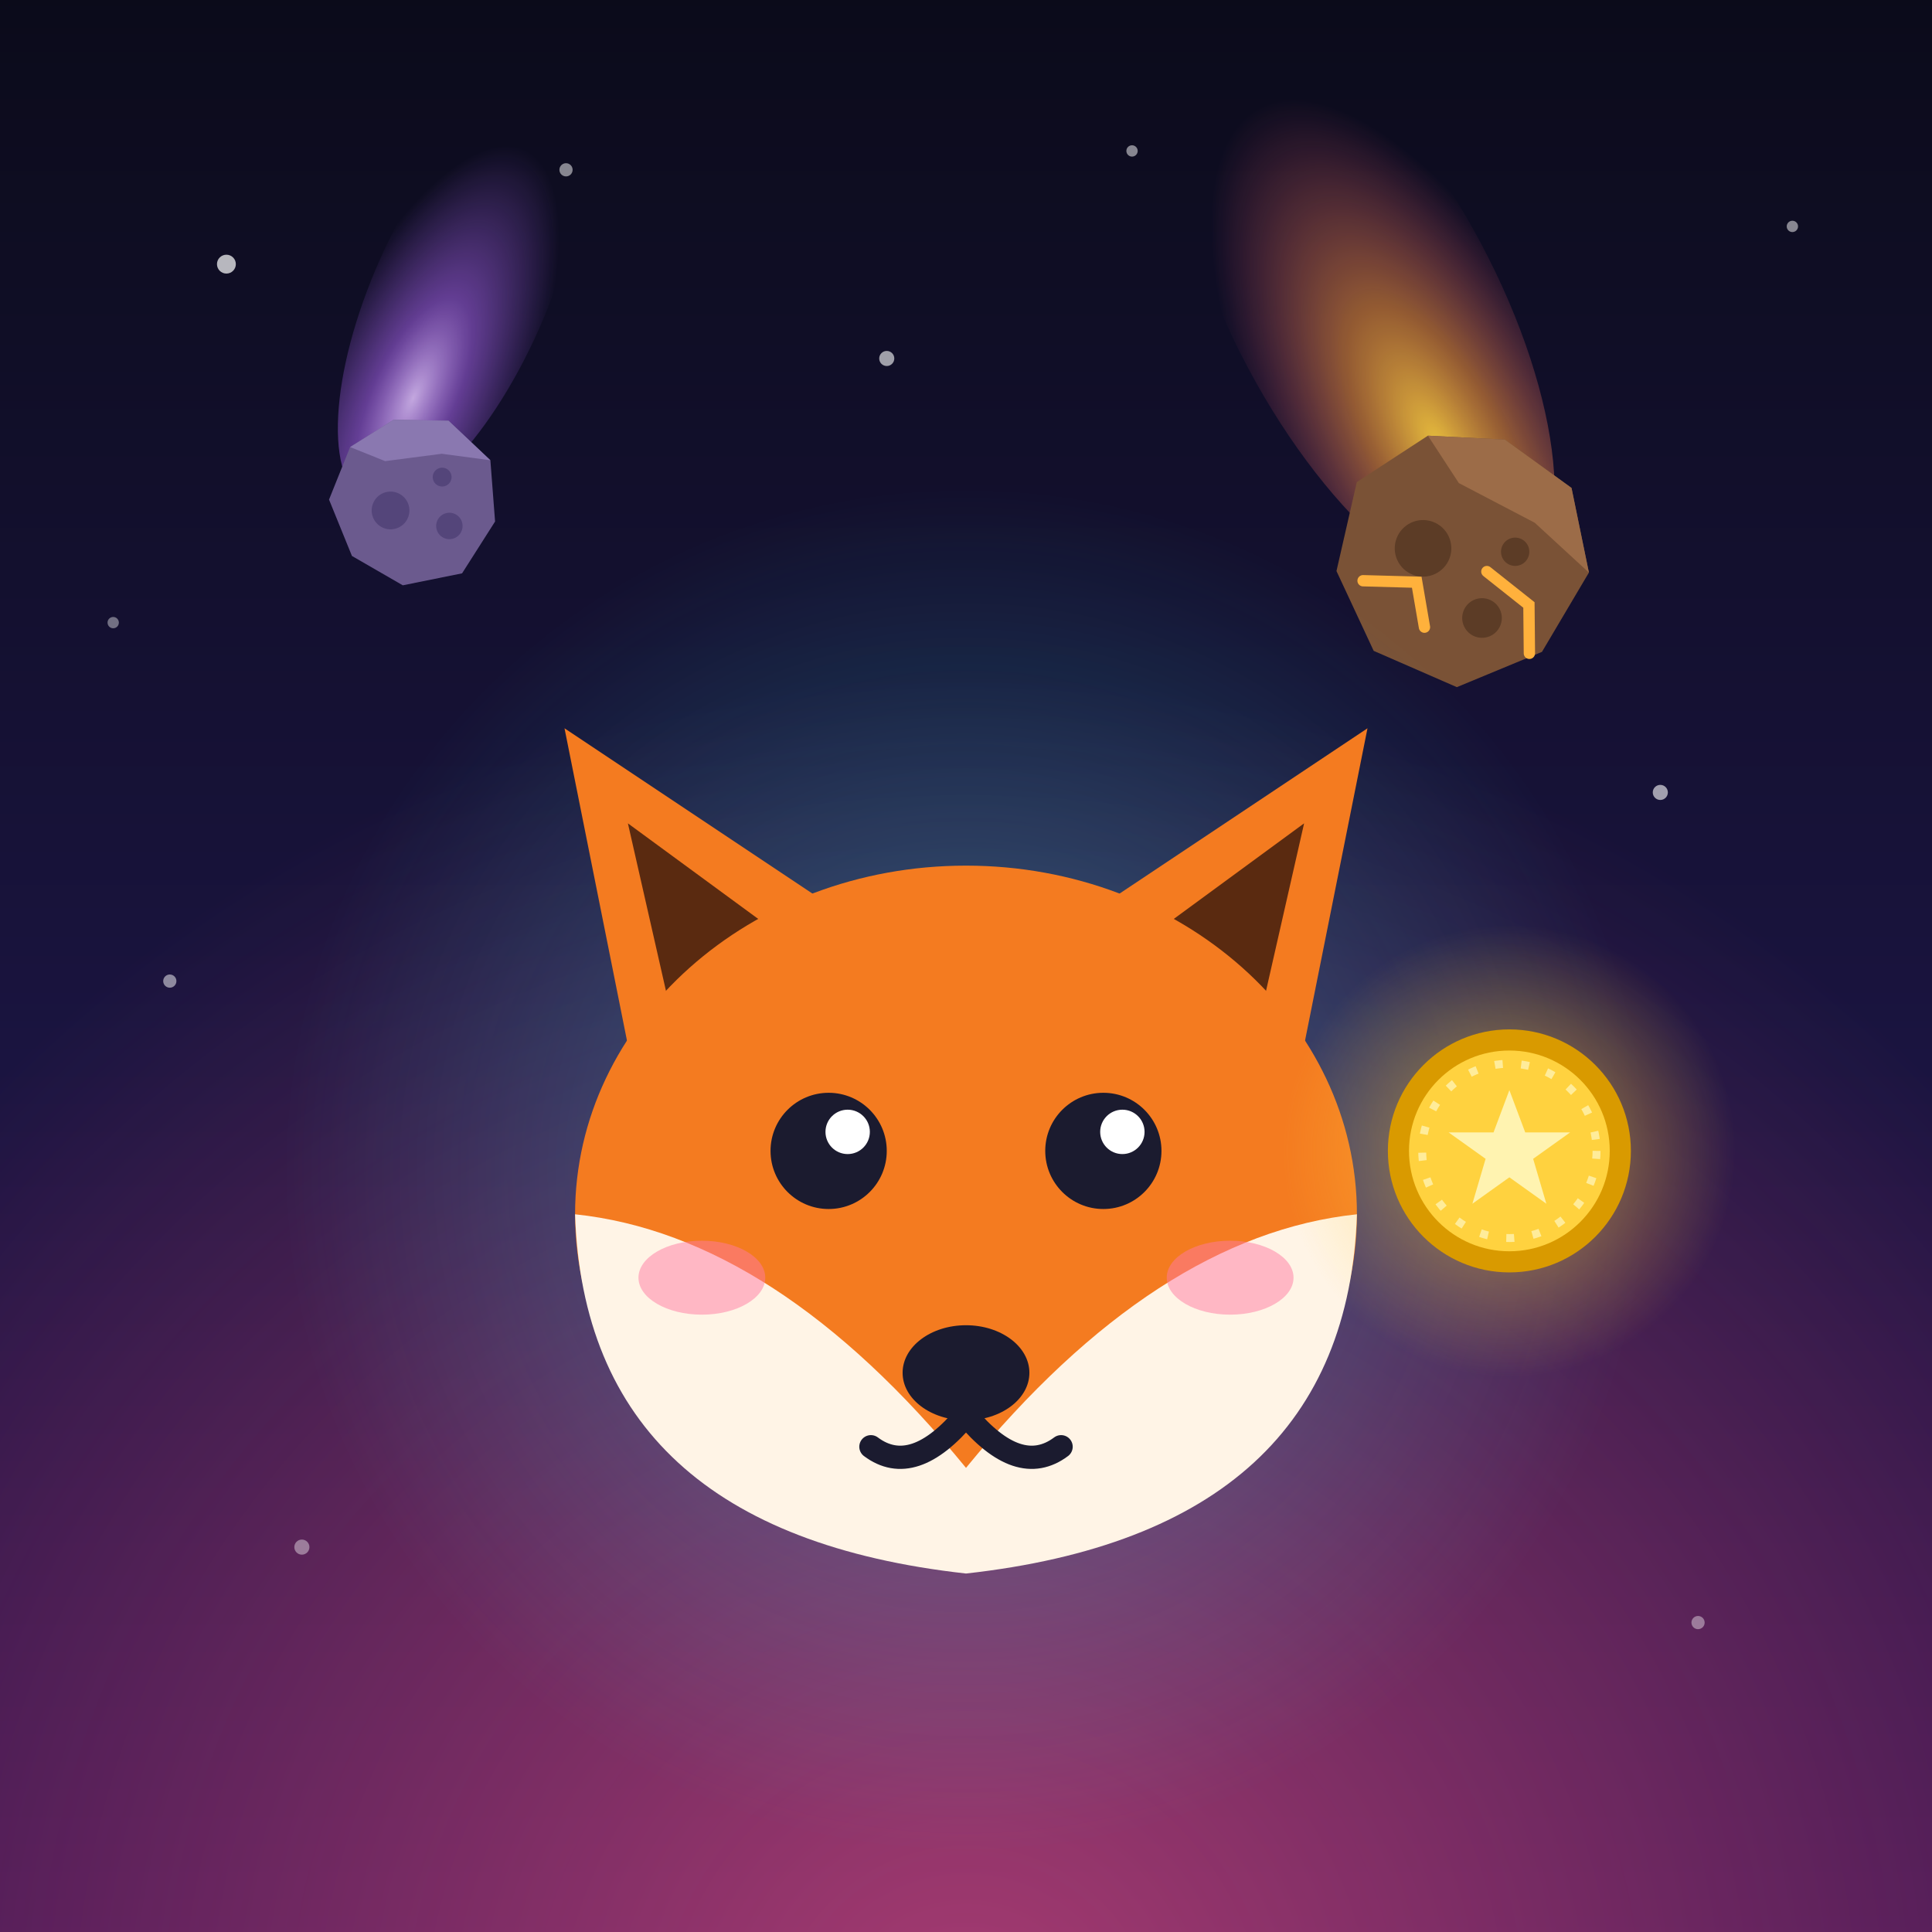
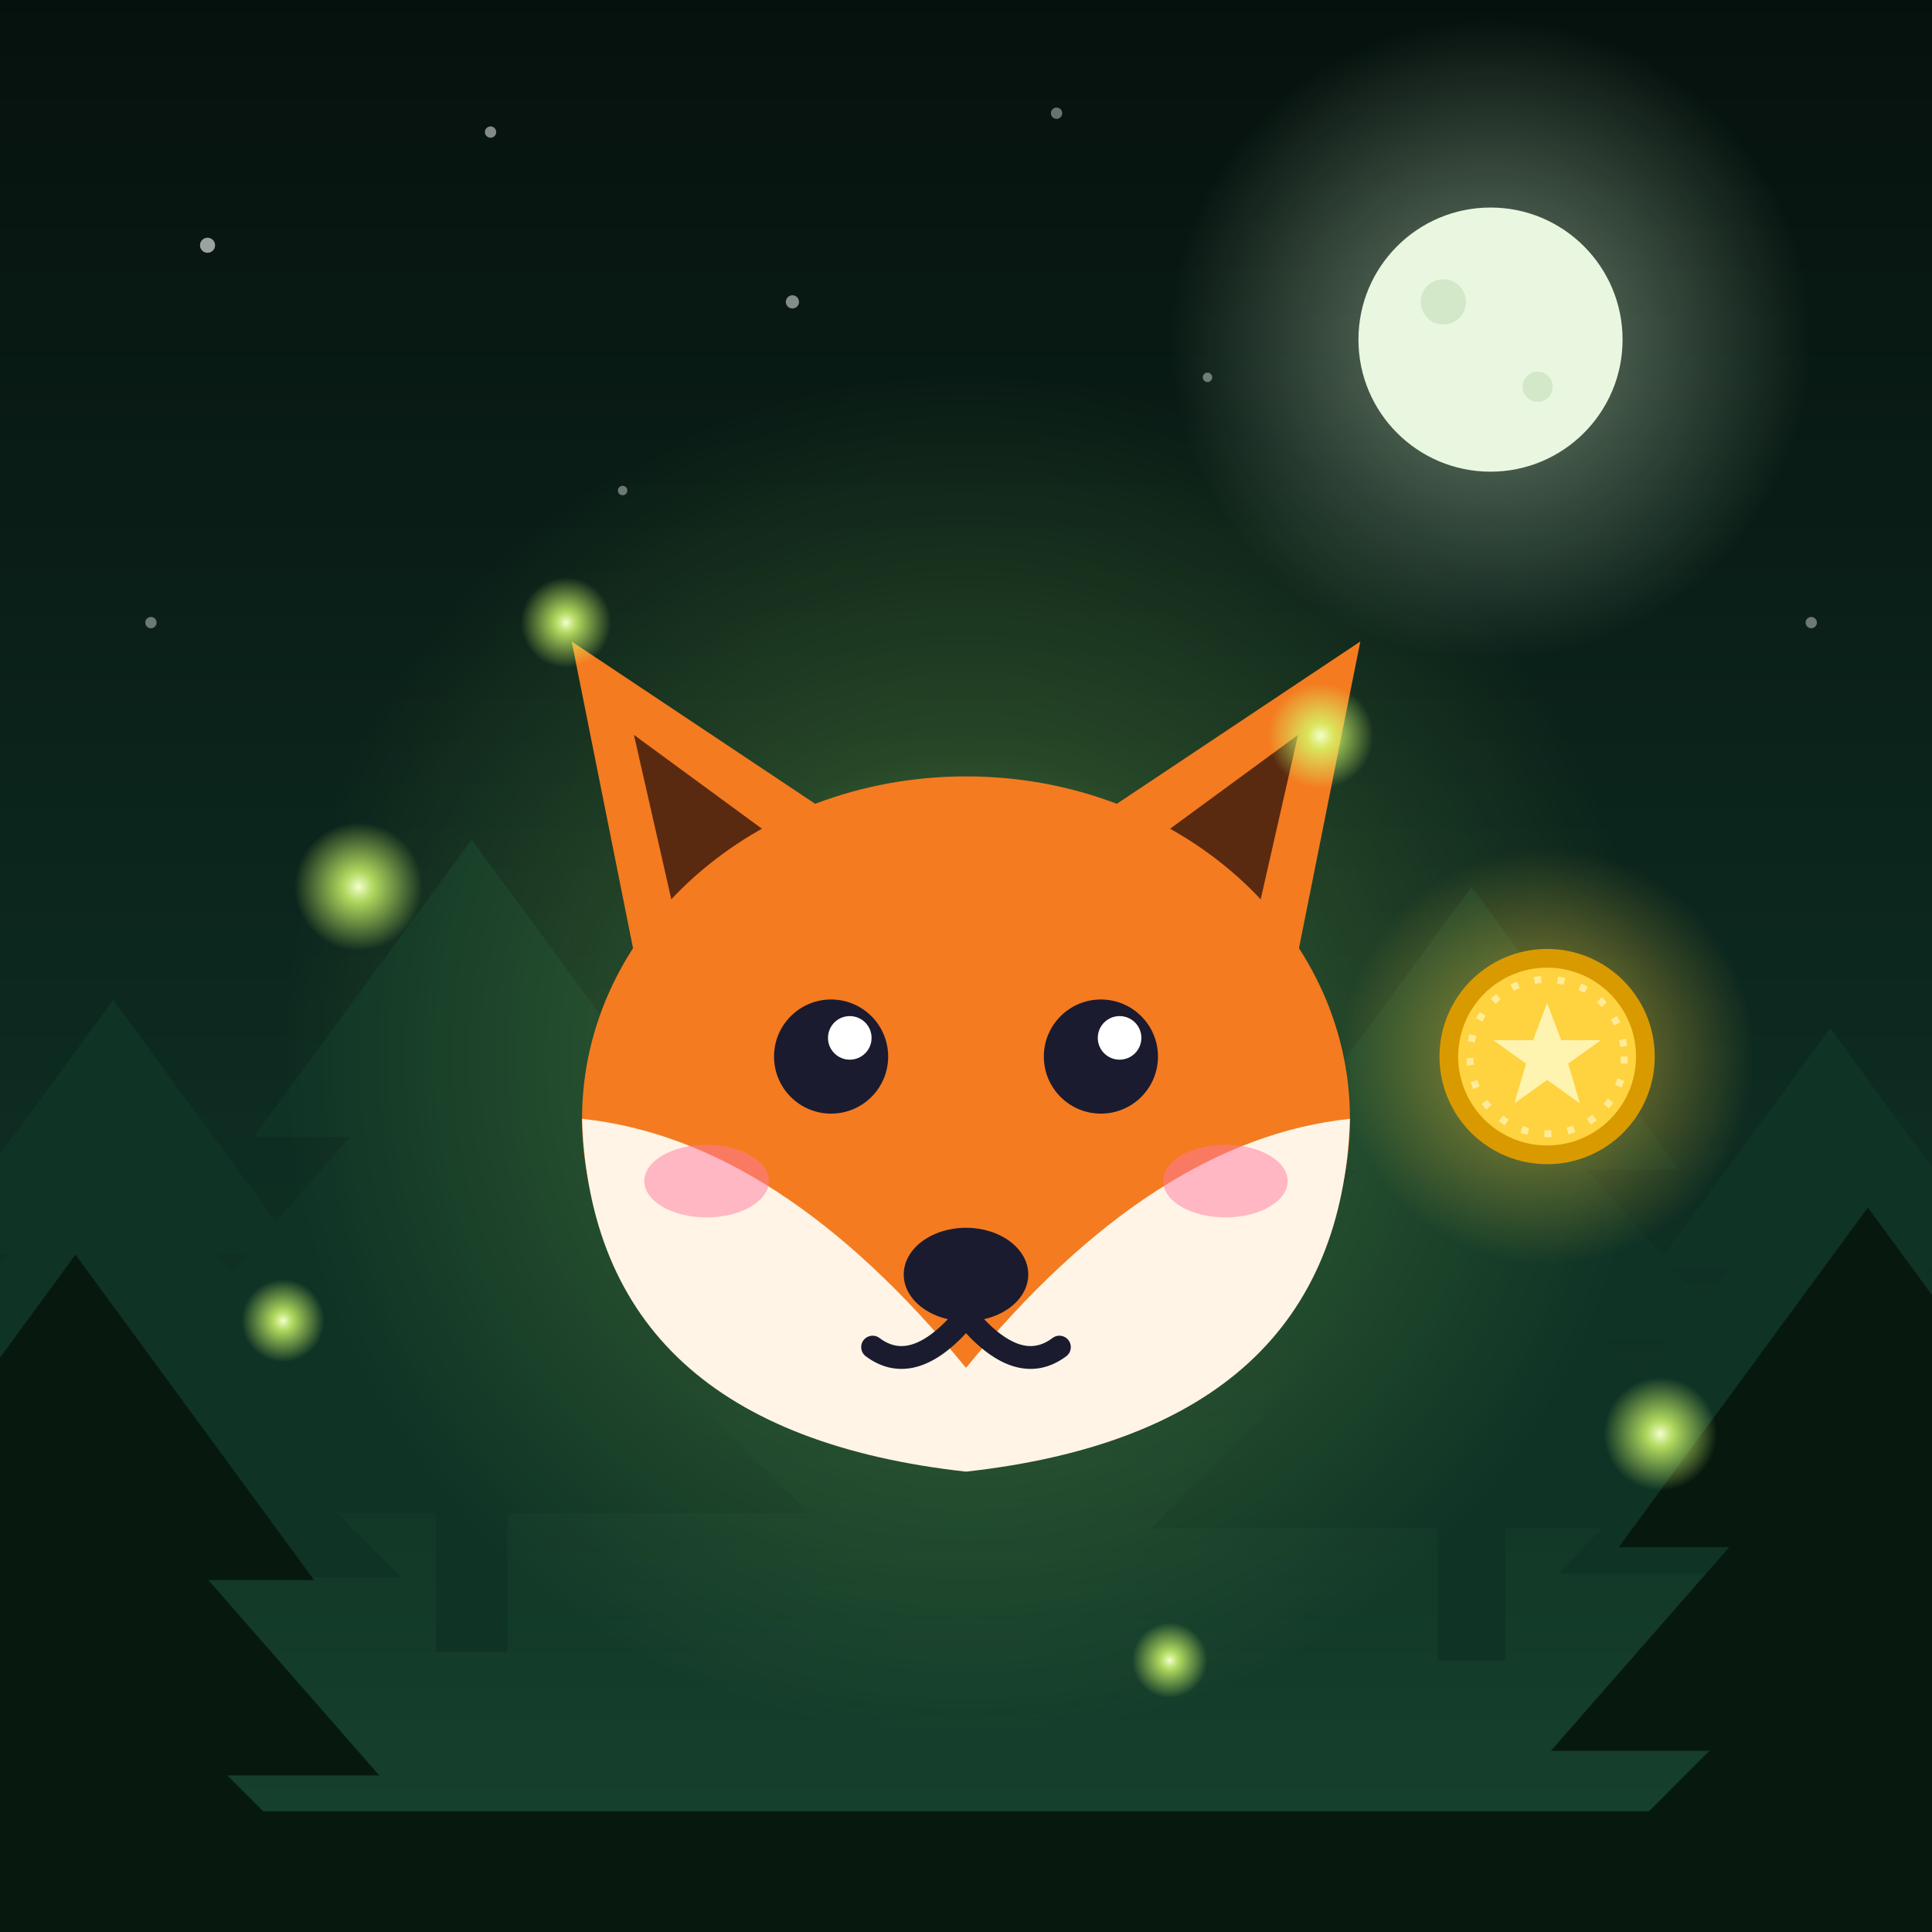
<svg xmlns="http://www.w3.org/2000/svg" viewBox="0 0 1024 1024" width="1024" height="1024">
  <defs>
    <linearGradient id="sky" x1="0" y1="0" x2="0" y2="1">
-       <stop offset="0" stop-color="#0b0b1a" />
-       <stop offset="0.55" stop-color="#1a1440" />
-       <stop offset="1" stop-color="#3a1452" />
+       <stop offset="0" stop-color="#06110d" />
+       <stop offset="0.55" stop-color="#0d2a20" />
+       <stop offset="1" stop-color="#17442f" />
    </linearGradient>
-     <radialGradient id="horizon" cx="0.5" cy="1.05" r="0.7">
-       <stop offset="0" stop-color="#ff5c8a" stop-opacity="0.55" />
-       <stop offset="1" stop-color="#ff5c8a" stop-opacity="0" />
+     <radialGradient id="moonGlow" cx="0.5" cy="0.5" r="0.5">
+       <stop offset="0" stop-color="#e6ffd8" stop-opacity="0.45" />
+       <stop offset="1" stop-color="#e6ffd8" stop-opacity="0" />
    </radialGradient>
    <radialGradient id="aura" cx="0.5" cy="0.5" r="0.5">
-       <stop offset="0" stop-color="#3ef0ff" stop-opacity="0.55" />
-       <stop offset="0.45" stop-color="#3ef0ff" stop-opacity="0.18" />
-       <stop offset="1" stop-color="#3ef0ff" stop-opacity="0" />
+       <stop offset="0" stop-color="#b6ff6b" stop-opacity="0.5" />
+       <stop offset="0.45" stop-color="#b6ff6b" stop-opacity="0.16" />
+       <stop offset="1" stop-color="#b6ff6b" stop-opacity="0" />
    </radialGradient>
-     <radialGradient id="fireOrange" cx="0.5" cy="0.75" r="0.6">
-       <stop offset="0" stop-color="#ffd23f" stop-opacity="0.9" />
-       <stop offset="0.4" stop-color="#ff9a3c" stop-opacity="0.55" />
-       <stop offset="1" stop-color="#ff5c8a" stop-opacity="0" />
-     </radialGradient>
-     <radialGradient id="firePurple" cx="0.5" cy="0.75" r="0.6">
-       <stop offset="0" stop-color="#e2c2ff" stop-opacity="0.85" />
-       <stop offset="0.4" stop-color="#b56cff" stop-opacity="0.5" />
-       <stop offset="1" stop-color="#b56cff" stop-opacity="0" />
+     <radialGradient id="firefly" cx="0.5" cy="0.5" r="0.5">
+       <stop offset="0" stop-color="#f4ffd0" stop-opacity="1" />
+       <stop offset="0.25" stop-color="#d4ff6b" stop-opacity="0.8" />
+       <stop offset="1" stop-color="#d4ff6b" stop-opacity="0" />
    </radialGradient>
    <radialGradient id="coinGlow" cx="0.5" cy="0.5" r="0.5">
      <stop offset="0" stop-color="#ffd23f" stop-opacity="0.6" />
      <stop offset="1" stop-color="#ffd23f" stop-opacity="0" />
    </radialGradient>
+     <g id="pine">
+       <path d="M0 -300 L-110 -150 L110 -150Z" />
+       <path d="M0 -220 L-140 -60 L140 -60Z" />
+       <path d="M0 -130 L-170 40 L170 40Z" />
+       <rect x="-18" y="30" width="36" height="80" />
+     </g>
  </defs>
  <rect width="1024" height="1024" fill="url(#sky)" />
-   <rect width="1024" height="1024" fill="url(#horizon)" />
  <g fill="#fff">
-     <circle cx="120" cy="140" r="5" opacity=".7" />
-     <circle cx="300" cy="90" r="3.5" opacity=".5" />
-     <circle cx="880" cy="420" r="4" opacity=".6" />
-     <circle cx="90" cy="520" r="3.5" opacity=".5" />
-     <circle cx="470" cy="190" r="4" opacity=".6" />
-     <circle cx="950" cy="120" r="3" opacity=".5" />
-     <circle cx="160" cy="820" r="4" opacity=".4" />
-     <circle cx="900" cy="860" r="3.5" opacity=".4" />
-     <circle cx="600" cy="80" r="3" opacity=".5" />
-     <circle cx="60" cy="330" r="3" opacity=".4" />
+     <circle cx="110" cy="130" r="4" opacity=".6" />
+     <circle cx="260" cy="70" r="3" opacity=".5" />
+     <circle cx="420" cy="160" r="3.5" opacity=".5" />
+     <circle cx="560" cy="60" r="3" opacity=".4" />
+     <circle cx="80" cy="330" r="3" opacity=".4" />
+     <circle cx="330" cy="260" r="2.5" opacity=".4" />
+     <circle cx="960" cy="330" r="3" opacity=".4" />
+     <circle cx="640" cy="200" r="2.5" opacity=".4" />
  </g>
-   <ellipse cx="770" cy="150" rx="70" ry="170" fill="url(#fireOrange)" transform="rotate(-28 770 250)" />
-   <svg x="700" y="220" width="150" height="150" viewBox="0 0 100 100">
-     <g transform="rotate(20 50 50)">
-       <path d="M50 6 L78 14 L94 40 L88 72 L64 94 L32 92 L10 70 L6 38 L24 14Z" fill="#7a5236" />
-       <path d="M50 6 L78 14 L94 40 L70 30 L40 26 L24 14Z" fill="#9c6c48" />
-       <circle cx="36" cy="52" r="10" fill="#5c3c26" />
-       <circle cx="64" cy="68" r="7" fill="#5c3c26" />
-       <circle cx="67" cy="42" r="5" fill="#5c3c26" />
-       <path d="M20 70 L38 64 L46 78 M60 52 L78 58 L84 74" stroke="#ffb13c" stroke-width="4" fill="none" stroke-linecap="round" />
-     </g>
-   </svg>
-   <ellipse cx="215" cy="150" rx="46" ry="120" fill="url(#firePurple)" transform="rotate(24 215 220)" />
-   <svg x="170" y="215" width="100" height="100" viewBox="0 0 100 100">
-     <g transform="rotate(-15 50 50)">
-       <path d="M50 6 L78 14 L94 40 L88 72 L64 94 L32 92 L10 70 L6 38 L24 14Z" fill="#6b5a8e" />
-       <path d="M50 6 L78 14 L94 40 L70 30 L40 26 L24 14Z" fill="#8a78b0" />
-       <circle cx="36" cy="52" r="10" fill="#54457a" />
-       <circle cx="64" cy="68" r="7" fill="#54457a" />
-       <circle cx="67" cy="42" r="5" fill="#54457a" />
-     </g>
-   </svg>
-   <circle cx="512" cy="620" r="360" fill="url(#aura)" />
-   <svg x="232" y="330" width="560" height="560" viewBox="0 0 100 100">
+   <circle cx="790" cy="180" r="170" fill="url(#moonGlow)" />
+   <circle cx="790" cy="180" r="70" fill="#e9f7e0" />
+   <circle cx="765" cy="160" r="12" fill="#d3e8c8" />
+   <circle cx="815" cy="205" r="8" fill="#d3e8c8" />
+   <g fill="#0f3325">
+     <use href="#pine" transform="translate(60 800) scale(0.9)" />
+     <use href="#pine" transform="translate(250 760) scale(1.05)" />
+     <use href="#pine" transform="translate(780 770) scale(1)" />
+     <use href="#pine" transform="translate(970 800) scale(0.85)" />
+   </g>
+   <circle cx="512" cy="560" r="360" fill="url(#aura)" />
+   <svg x="237" y="285" width="550" height="550" viewBox="0 0 100 100">
    <path d="M12 10 L42 30 L20 50Z" fill="#f47b20" />
    <path d="M88 10 L58 30 L80 50Z" fill="#f47b20" />
    <path d="M18 19 L33 30 L23 41Z" fill="#5a2a10" />
    <path d="M82 19 L67 30 L77 41Z" fill="#5a2a10" />
    <ellipse cx="50" cy="56" rx="37" ry="33" fill="#f47b20" />
    <path d="M13 56 Q32 58 50 80 Q68 58 87 56 Q86 86 50 90 Q14 86 13 56Z" fill="#fff4e6" />
    <circle cx="37" cy="50" r="5.5" fill="#1b1b2f" />
    <circle cx="63" cy="50" r="5.5" fill="#1b1b2f" />
    <circle cx="38.8" cy="48.2" r="2.1" fill="#fff" />
    <circle cx="64.8" cy="48.2" r="2.1" fill="#fff" />
    <ellipse cx="25" cy="62" rx="6" ry="3.5" fill="#ff7aa2" opacity=".5" />
    <ellipse cx="75" cy="62" rx="6" ry="3.5" fill="#ff7aa2" opacity=".5" />
    <ellipse cx="50" cy="71" rx="6" ry="4.5" fill="#1b1b2f" />
    <path d="M50 75 Q45 81 41 78 M50 75 Q55 81 59 78" stroke="#1b1b2f" stroke-width="2.2" fill="none" stroke-linecap="round" />
  </svg>
-   <circle cx="800" cy="610" r="120" fill="url(#coinGlow)" />
-   <svg x="730" y="540" width="140" height="140" viewBox="0 0 100 100">
+   <g fill="#07190f">
+     <use href="#pine" transform="translate(40 1010) scale(1.15)" />
+     <use href="#pine" transform="translate(990 1000) scale(1.2)" />
+   </g>
+   <rect y="960" width="1024" height="64" fill="#07190f" />
+   <circle cx="820" cy="560" r="110" fill="url(#coinGlow)" />
+   <svg x="758" y="498" width="124" height="124" viewBox="0 0 100 100">
    <circle cx="50" cy="50" r="46" fill="#d99a00" />
    <circle cx="50" cy="50" r="38" fill="#ffd23f" />
    <circle cx="50" cy="50" r="33" fill="none" stroke="#fff3b0" stroke-width="3" stroke-dasharray="3 7" opacity=".8" />
    <path d="M50 27 L56 43 L73 43 L59 53 L64 70 L50 60 L36 70 L41 53 L27 43 L44 43Z" fill="#fff3b0" />
  </svg>
+   <circle cx="190" cy="470" r="34" fill="url(#firefly)" />
+   <circle cx="300" cy="330" r="24" fill="url(#firefly)" />
+   <circle cx="700" cy="390" r="28" fill="url(#firefly)" />
+   <circle cx="150" cy="700" r="22" fill="url(#firefly)" />
+   <circle cx="880" cy="760" r="30" fill="url(#firefly)" />
+   <circle cx="620" cy="880" r="20" fill="url(#firefly)" />
</svg>
